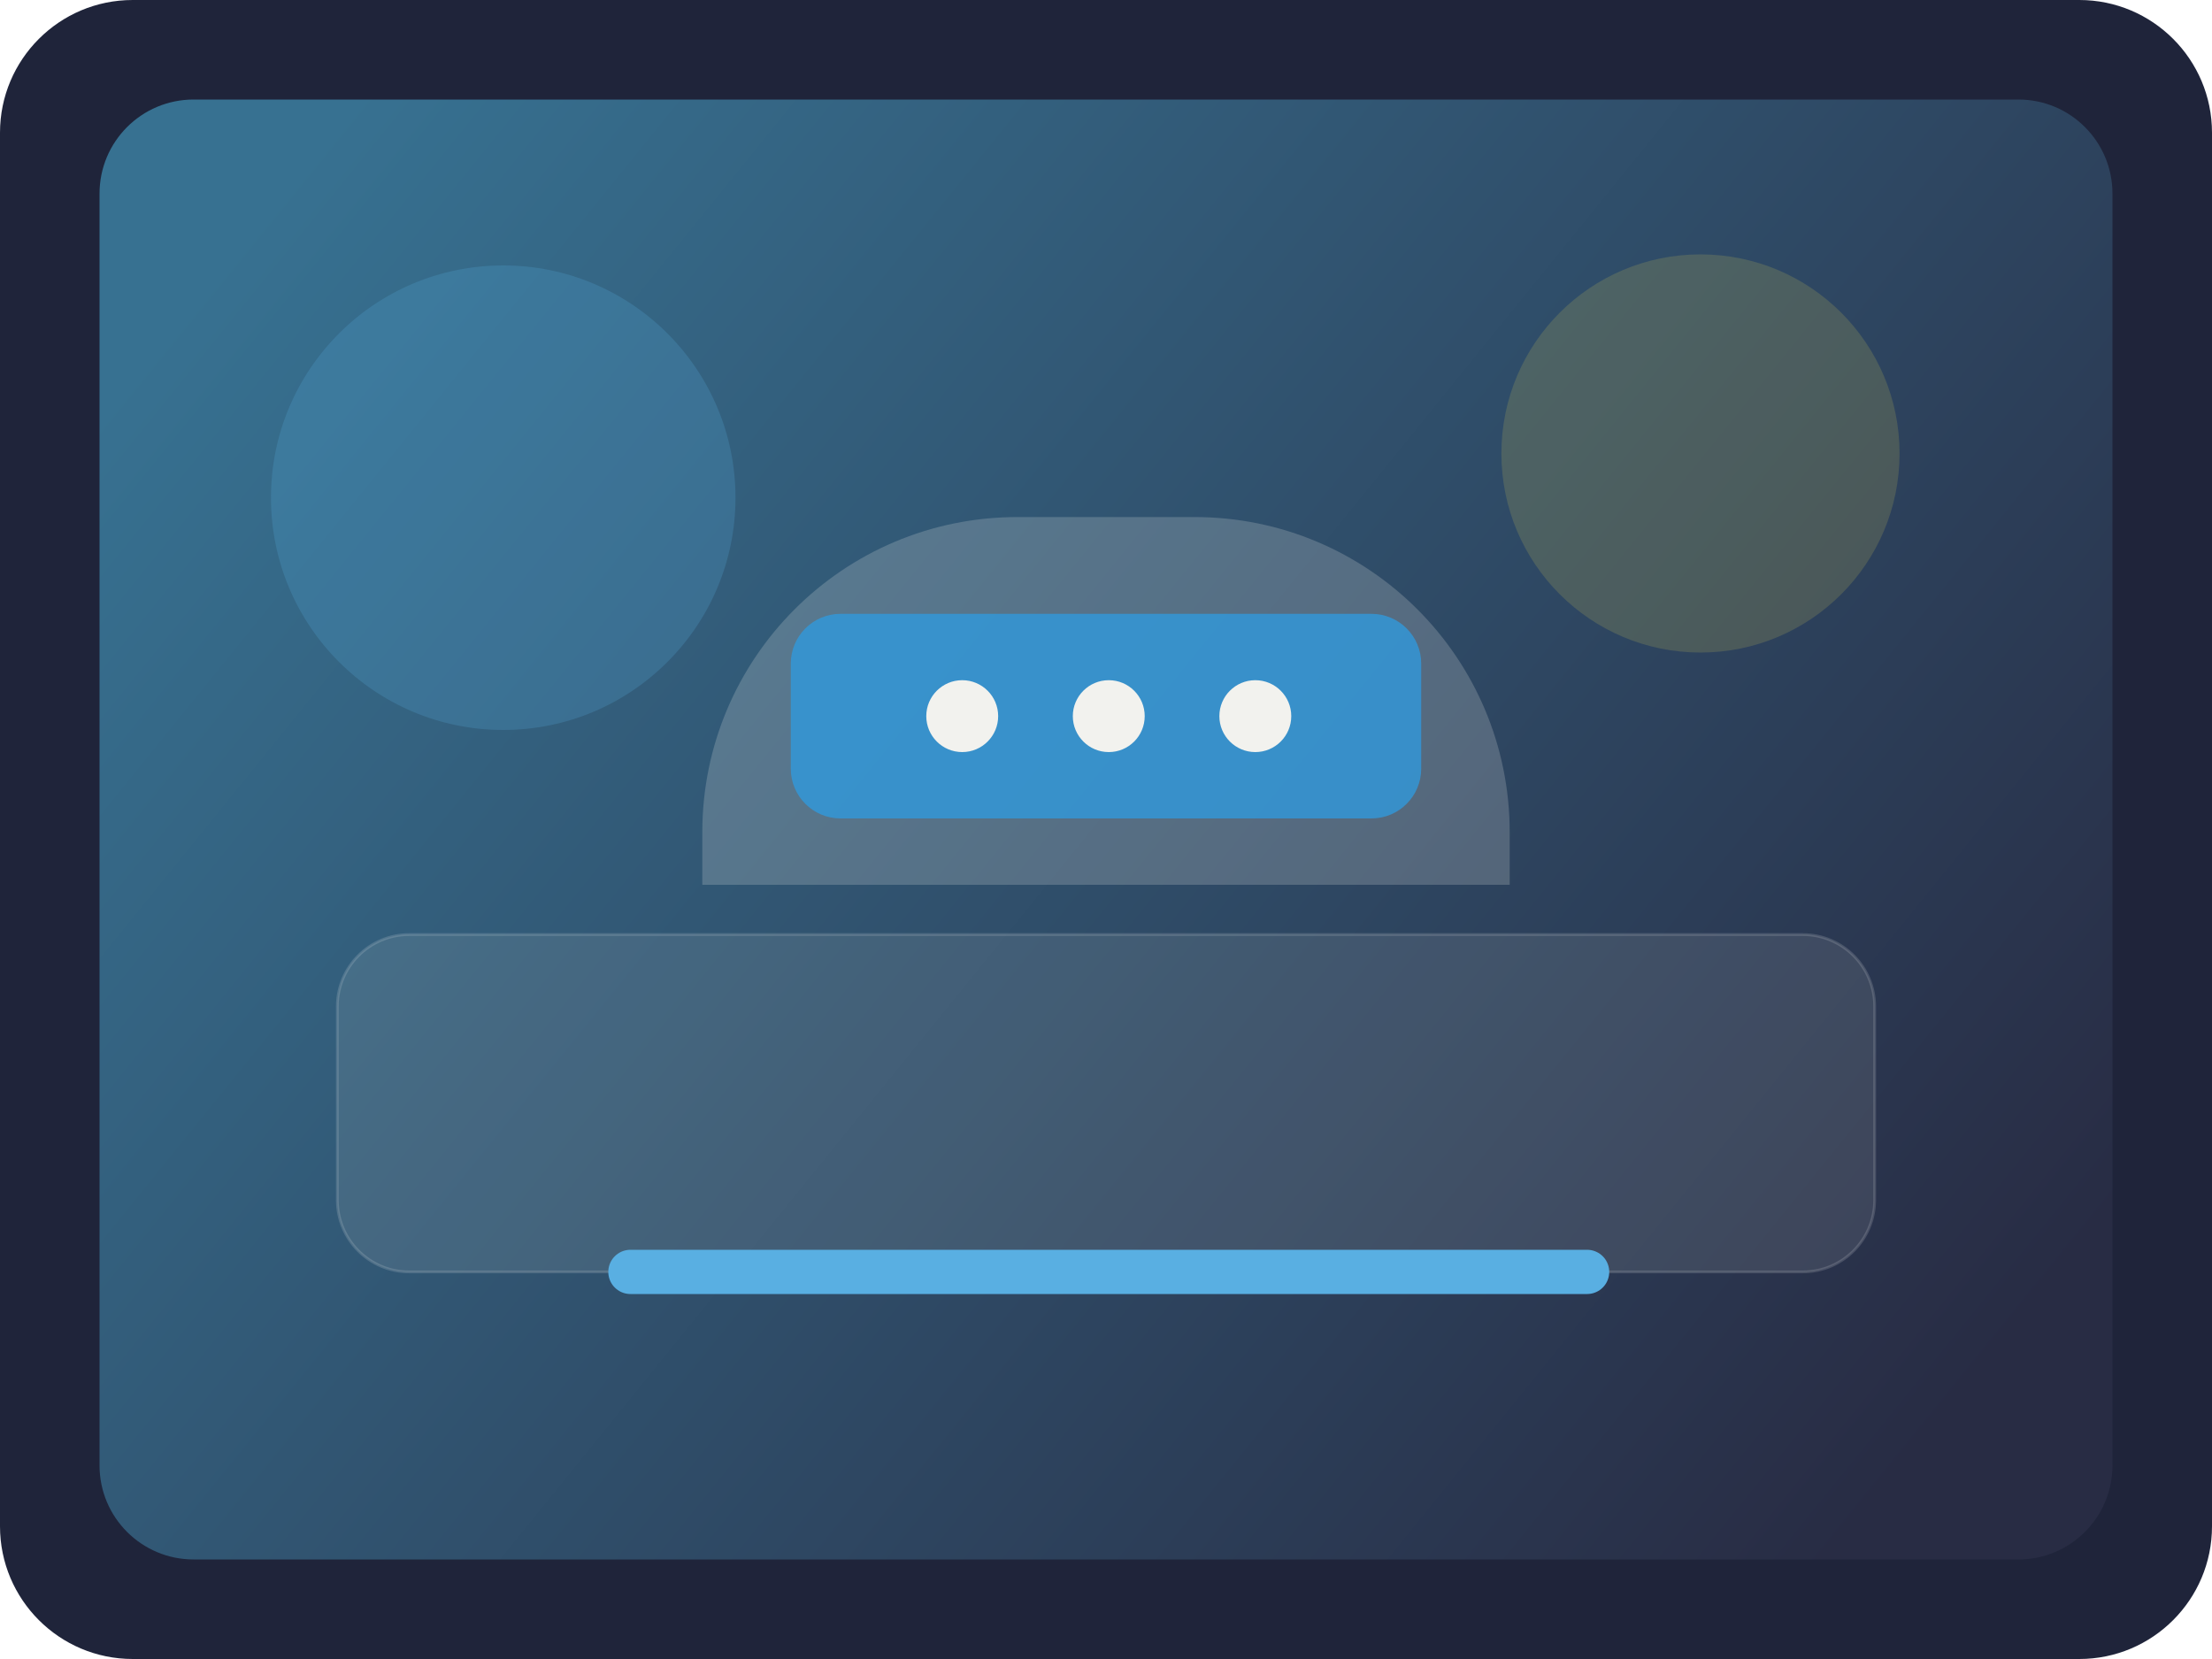
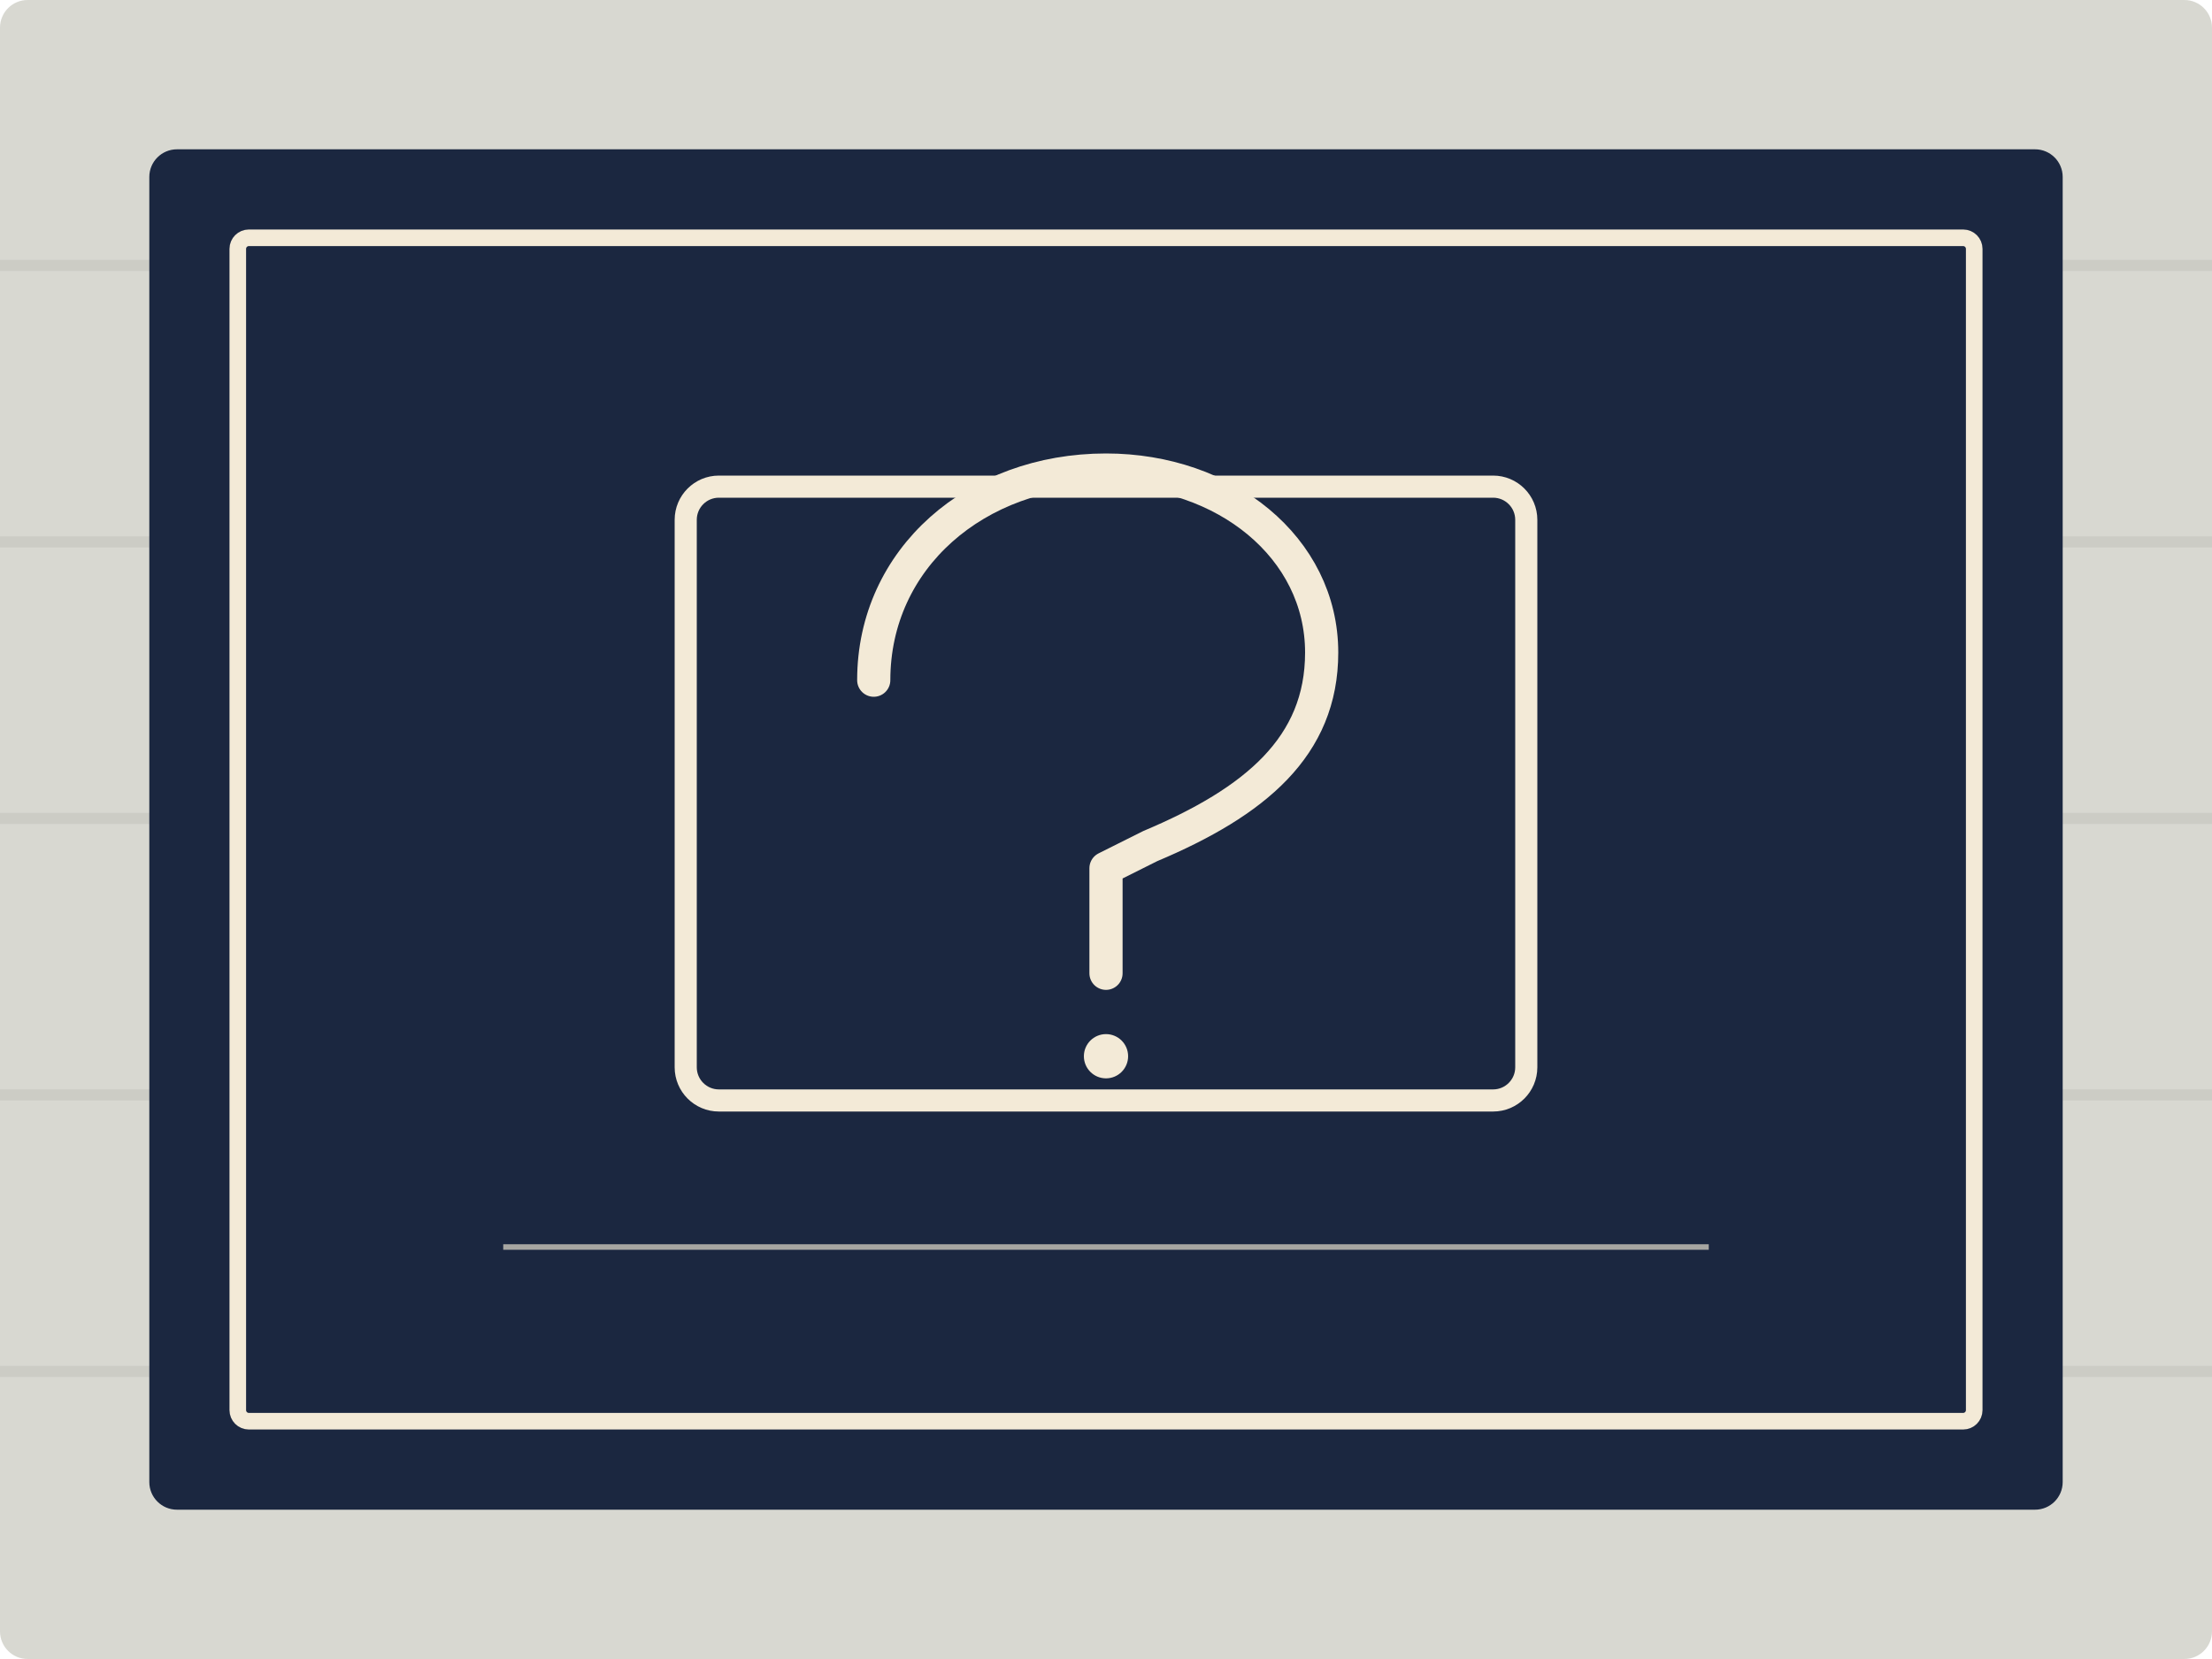
- <svg xmlns="http://www.w3.org/2000/svg" width="800" height="600" viewBox="0 0 800 600" fill="none">
-   <rect width="800" height="600" rx="48" fill="#1F243A" />
-   <rect x="36" y="36" width="728" height="528" rx="34" fill="url(#bg)" />
-   <circle cx="182" cy="180" r="84" fill="#59AFE2" fill-opacity="0.22" />
-   <circle cx="615" cy="164" r="72" fill="#D5CA55" fill-opacity="0.18" />
-   <rect x="122" y="338" width="556" height="122" rx="26" fill="#F2F2EE" fill-opacity="0.1" stroke="#F2F2EE" stroke-opacity="0.16" />
-   <path d="M254 301C254 238 305 187 368 187H432C495 187 546 238 546 301V320H254V301Z" fill="#F2F2EE" fill-opacity="0.2" />
-   <rect x="286" y="222" width="228" height="74" rx="18" fill="#309ADD" fill-opacity="0.78" />
-   <circle cx="348" cy="259" r="13" fill="#F2F2EE" />
-   <circle cx="401" cy="259" r="13" fill="#F2F2EE" />
-   <circle cx="454" cy="259" r="13" fill="#F2F2EE" />
-   <path d="M228 460H574" stroke="#59AFE2" stroke-width="16" stroke-linecap="round" />
-   <defs>
-     <linearGradient id="bg" x1="95" y1="76" x2="676" y2="547" gradientUnits="userSpaceOnUse">
-       <stop stop-color="#377191" />
-       <stop offset="1" stop-color="#282C44" />
-     </linearGradient>
-   </defs>
+ <svg xmlns="http://www.w3.org/2000/svg" width="800" height="600" viewBox="0 0 800 600" fill="none" role="img" aria-labelledby="title desc">
+   <rect width="800" height="600" rx="10" fill="#d8d8d1" />
+   <path d="M0 96h800M0 196h800M0 296h800M0 396h800M0 496h800" stroke="#b8b9b4" stroke-width="4" opacity=".4" />
+   <rect x="54" y="54" width="692" height="492" rx="10" fill="#1b2740" />
+   <rect x="86" y="86" width="628" height="428" rx="4" stroke="#f3ead7" stroke-width="6" />
+   <rect x="248" y="176" width="304" height="222" rx="12" stroke="#f3ead7" stroke-width="8" />
+   <path d="M316 246c0-44 37-76 84-76 43 0 78 28 78 66 0 34-24 54-62 70l-16 8v38" stroke="#f3ead7" stroke-width="12" stroke-linecap="round" stroke-linejoin="round" />
+   <circle cx="400" cy="382" r="8" fill="#f3ead7" />
+   <rect x="182" y="450" width="436" height="2" fill="#f3ead7" opacity=".65" />
</svg>
